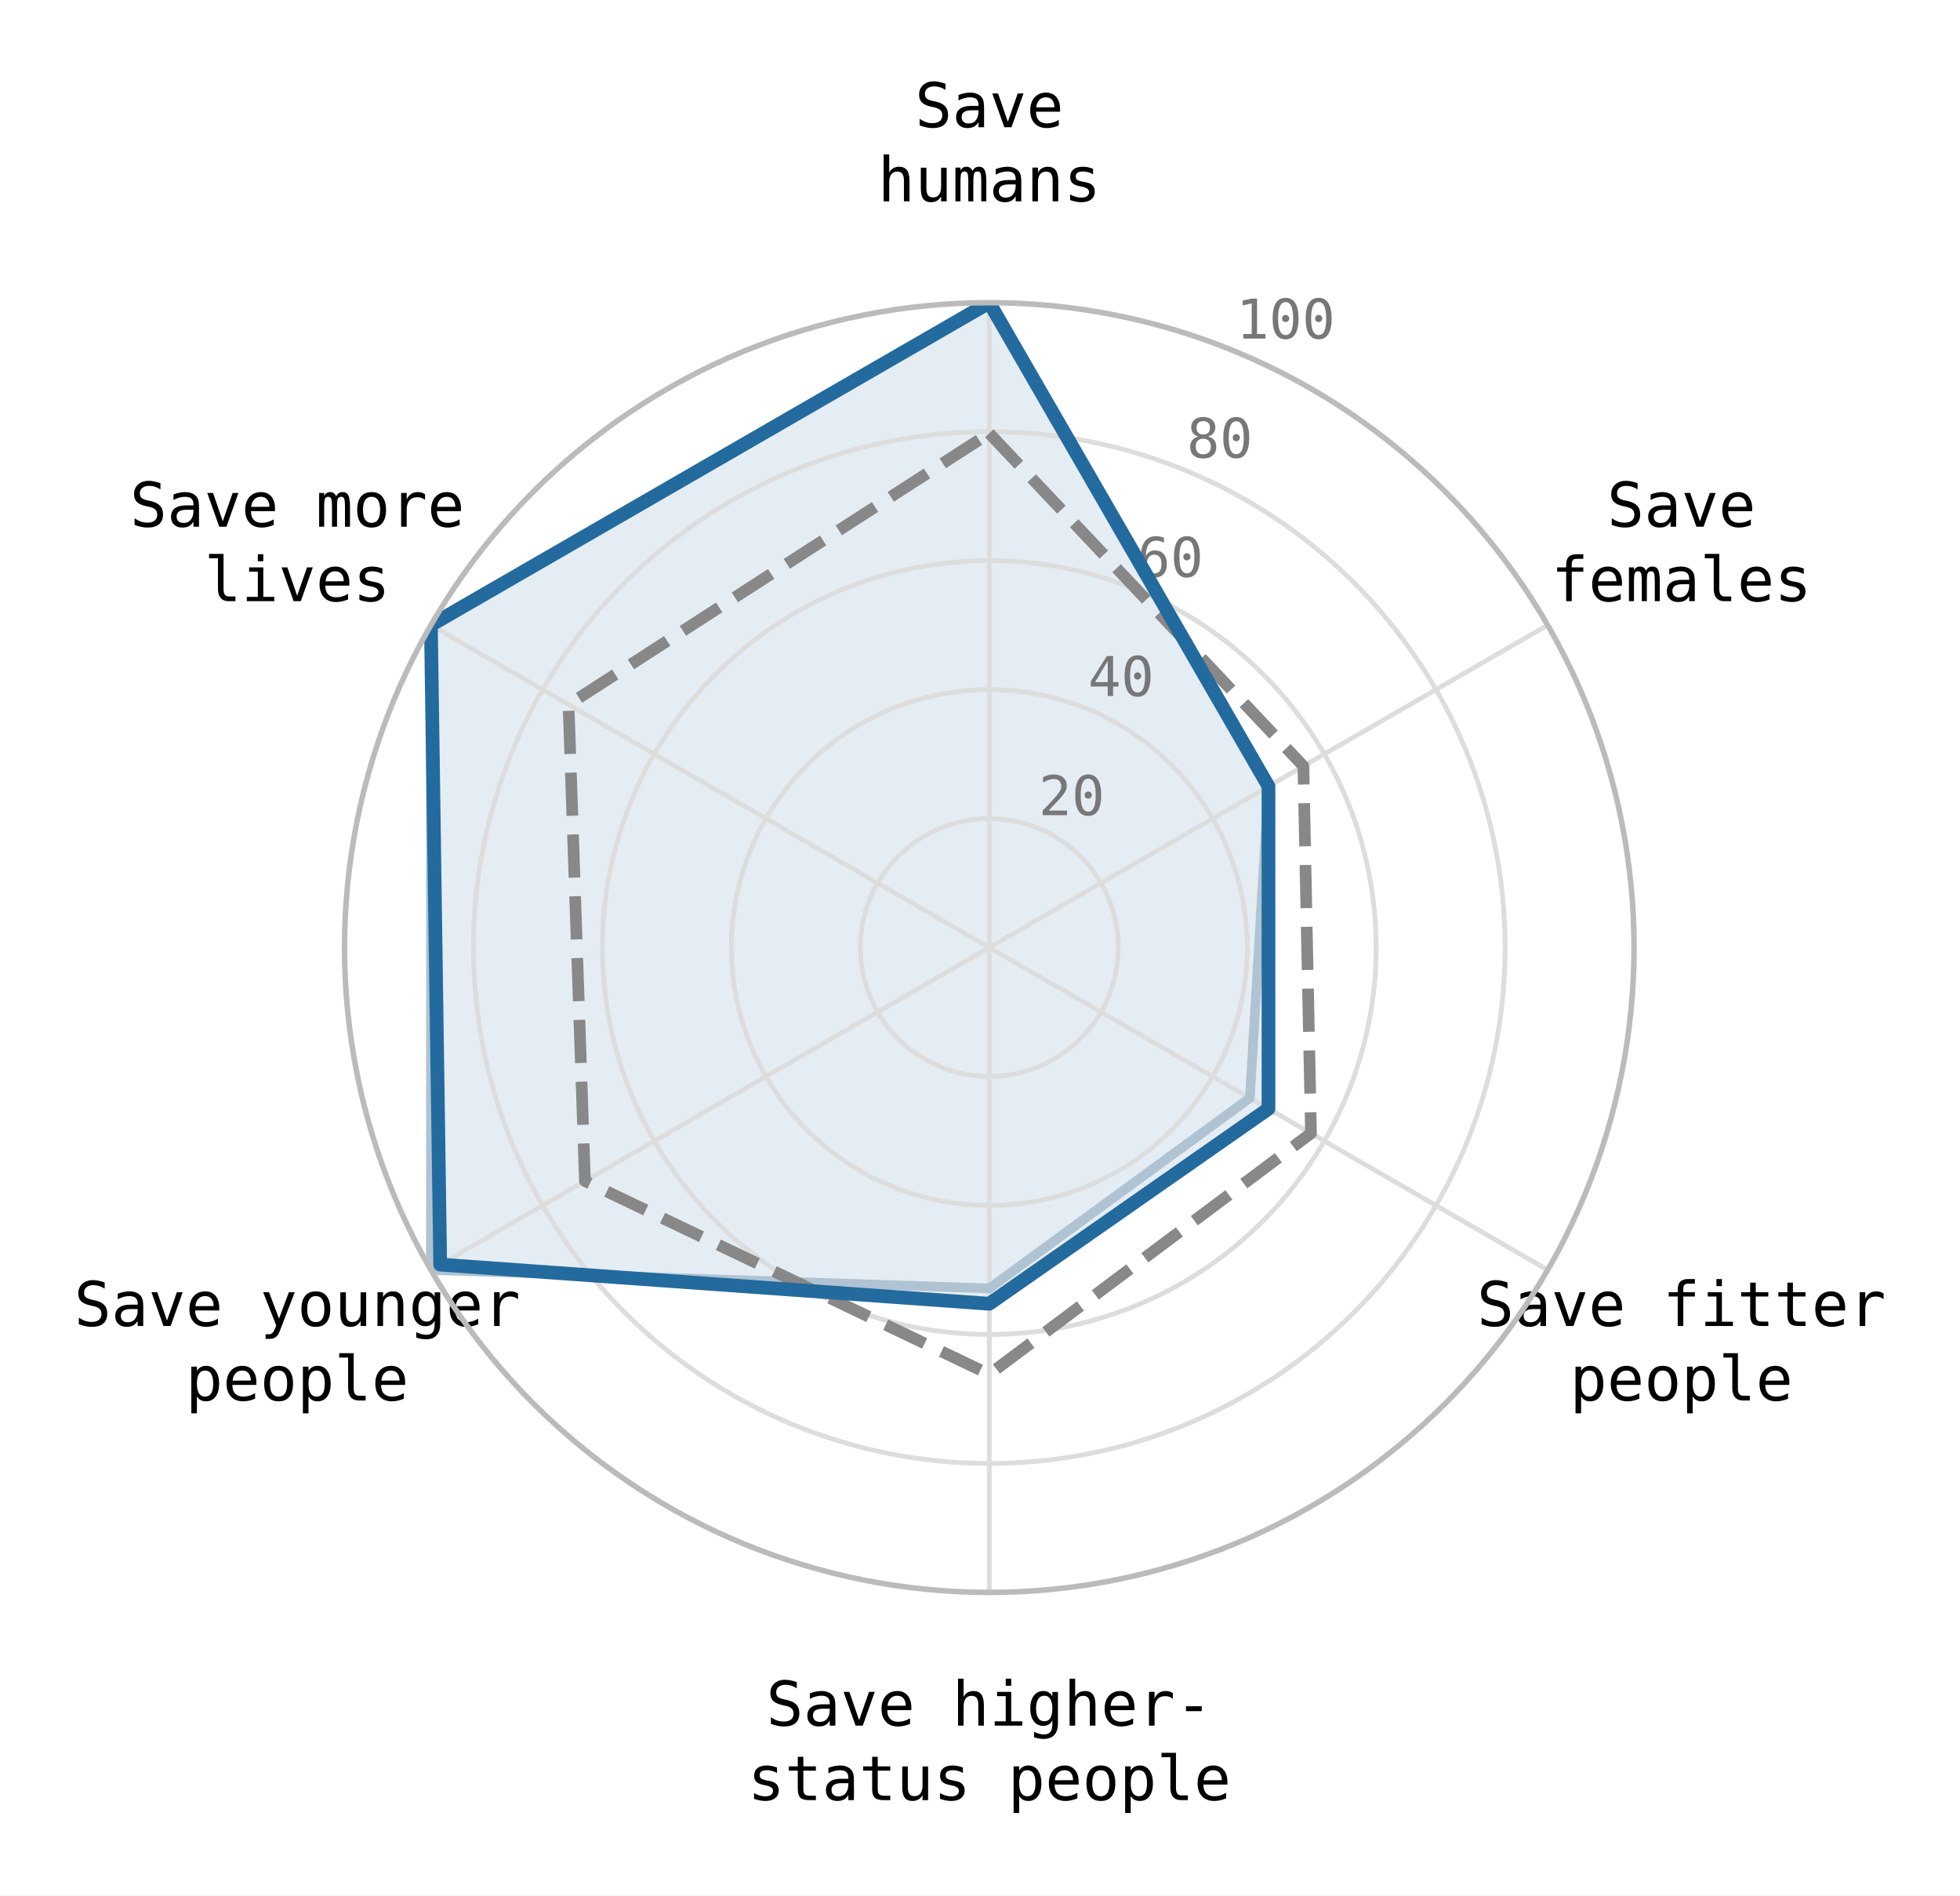
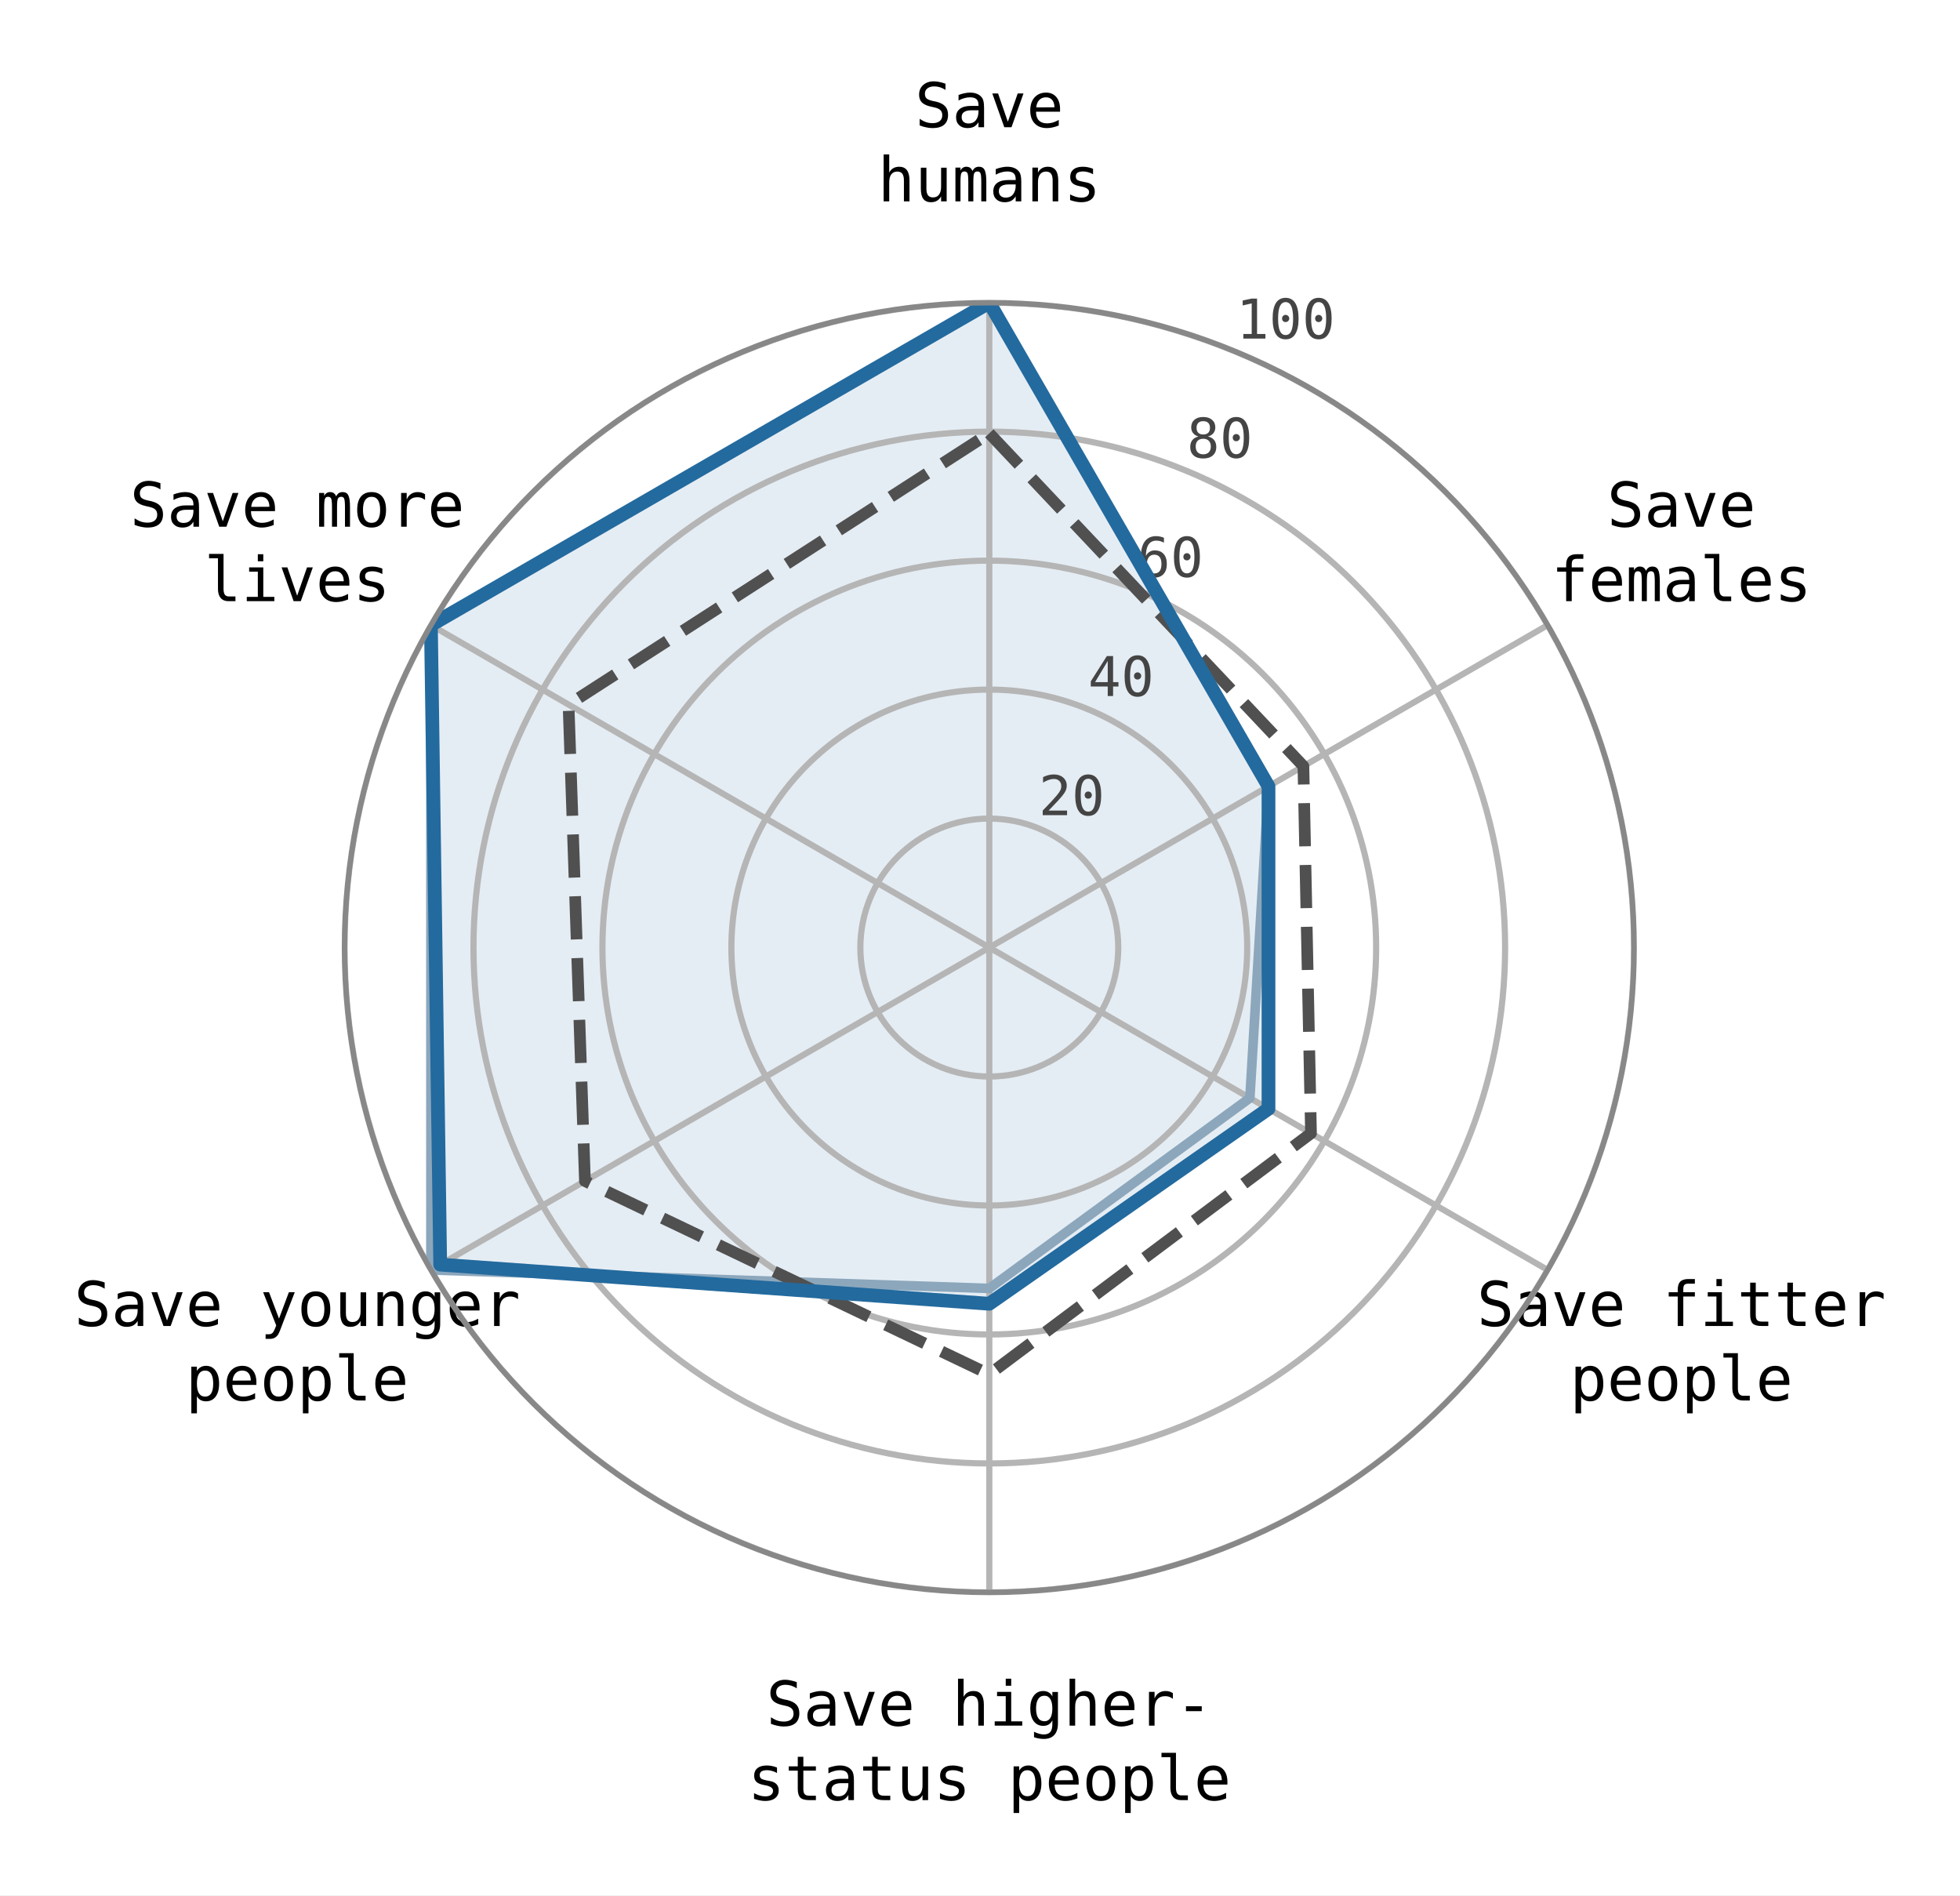
<svg xmlns="http://www.w3.org/2000/svg" width="285.625pt" height="276.148pt" viewBox="0 0 285.625 276.148" version="1.1">
  <defs>
    <style type="text/css">*{stroke-linejoin: round; stroke-linecap: butt}</style>
  </defs>
  <g id="figure_1">
    <g id="patch_1">
      <path d="M 0 276.148  L 285.625 276.148  L 285.625 0  L 0 0  z " style="fill: #ffffff" />
    </g>
    <g id="axes_1">
      <g id="patch_2">
        <path d="M 238.127 138.062  C 238.127 125.723 235.697 113.505 230.975 102.105  C 226.253 90.706 219.332 80.347 210.607 71.622  C 201.882 62.898 191.523 55.976 180.124 51.254  C 168.724 46.533 156.506 44.102 144.167 44.102  C 131.828 44.102 119.61 46.533 108.21 51.254  C 96.811 55.976 86.452 62.898 77.727 71.622  C 69.002 80.347 62.081 90.706 57.359 102.105  C 52.637 113.505 50.207 125.723 50.207 138.062  C 50.207 150.401 52.637 162.62 57.359 174.019  C 62.081 185.419 69.002 195.777 77.727 204.502  C 86.452 213.227 96.811 220.148 108.21 224.87  C 119.61 229.592 131.828 232.022 144.167 232.022  C 156.506 232.022 168.724 229.592 180.124 224.87  C 191.523 220.148 201.882 213.227 210.607 204.502  C 219.332 195.777 226.253 185.419 230.975 174.019  C 235.697 162.62 238.127 150.401 238.127 138.062  M 144.167 138.062  C 144.167 138.062 144.167 138.062 144.167 138.062  C 144.167 138.062 144.167 138.062 144.167 138.062  C 144.167 138.062 144.167 138.062 144.167 138.062  C 144.167 138.062 144.167 138.062 144.167 138.062  C 144.167 138.062 144.167 138.062 144.167 138.062  C 144.167 138.062 144.167 138.062 144.167 138.062  C 144.167 138.062 144.167 138.062 144.167 138.062  C 144.167 138.062 144.167 138.062 144.167 138.062  C 144.167 138.062 144.167 138.062 144.167 138.062  C 144.167 138.062 144.167 138.062 144.167 138.062  C 144.167 138.062 144.167 138.062 144.167 138.062  C 144.167 138.062 144.167 138.062 144.167 138.062  C 144.167 138.062 144.167 138.062 144.167 138.062  C 144.167 138.062 144.167 138.062 144.167 138.062  C 144.167 138.062 144.167 138.062 144.167 138.062  C 144.167 138.062 144.167 138.062 144.167 138.062  z " style="fill: #ffffff" />
      </g>
      <g id="patch_3">
        <path d="M 144.167 44.102  L 184.853 114.572  L 184.853 161.552  L 144.167 189.964  L 64.151 184.259  L 62.795 91.082  z " clip-path="url(#pf4db597149)" style="fill: #236a9e; opacity: 0.12; stroke: #236a9e; stroke-linejoin: miter" />
      </g>
      <g id="matplotlib.axis_1">
        <g id="xtick_1">
          <g id="line2d_1">
-             <path d="M 144.167 138.062  L 144.167 44.102  " clip-path="url(#pf4db597149)" style="fill: none; stroke: #dddddd; stroke-width: 0.7; stroke-linecap: square" />
+             <path d="M 144.167 138.062  L 144.167 44.102  " clip-path="url(#pf4db597149)" style="fill: none; stroke: #b5b5b5; stroke-width: 0.9; stroke-linecap: square" />
          </g>
          <g id="text_1">
            <text style="font-size: 9px; font-family: Menlo, Consolas, monospace" transform="translate(133.3304 18.53877)">Save</text>
            <text style="font-size: 9px; font-family: Menlo, Consolas, monospace" transform="translate(127.9122 29.34123)">humans</text>
          </g>
        </g>
        <g id="xtick_2">
          <g id="line2d_2">
-             <path d="M 144.167 138.062  L 225.539 91.082  " clip-path="url(#pf4db597149)" style="fill: none; stroke: #dddddd; stroke-width: 0.7; stroke-linecap: square" />
+             <path d="M 144.167 138.062  L 225.539 91.082  " clip-path="url(#pf4db597149)" style="fill: none; stroke: #b5b5b5; stroke-width: 0.9; stroke-linecap: square" />
          </g>
          <g id="text_2">
            <text style="font-size: 9px; font-family: Menlo, Consolas, monospace" transform="translate(234.1878 76.74486)">Save</text>
            <text style="font-size: 9px; font-family: Menlo, Consolas, monospace" transform="translate(226.0603 87.59514)">females</text>
          </g>
        </g>
        <g id="xtick_3">
          <g id="line2d_3">
-             <path d="M 144.167 138.062  L 225.539 185.042  " clip-path="url(#pf4db597149)" style="fill: none; stroke: #dddddd; stroke-width: 0.7; stroke-linecap: square" />
+             <path d="M 144.167 138.062  L 225.539 185.042  " clip-path="url(#pf4db597149)" style="fill: none; stroke: #b5b5b5; stroke-width: 0.9; stroke-linecap: square" />
          </g>
          <g id="text_3">
            <text style="font-size: 9px; font-family: Menlo, Consolas, monospace" transform="translate(215.2238 193.2052)">Save fitter</text>
            <text style="font-size: 9px; font-family: Menlo, Consolas, monospace" transform="translate(228.7695 204.0555)">people</text>
          </g>
        </g>
        <g id="xtick_4">
          <g id="line2d_4">
-             <path d="M 144.167 138.062  L 144.167 232.022  " clip-path="url(#pf4db597149)" style="fill: none; stroke: #dddddd; stroke-width: 0.7; stroke-linecap: square" />
+             <path d="M 144.167 138.062  L 144.167 232.022  " clip-path="url(#pf4db597149)" style="fill: none; stroke: #b5b5b5; stroke-width: 0.9; stroke-linecap: square" />
          </g>
          <g id="text_4">
            <text style="font-size: 9px; font-family: Menlo, Consolas, monospace" transform="translate(111.6573 251.4352)">Save higher-</text>
            <text style="font-size: 9px; font-family: Menlo, Consolas, monospace" transform="translate(108.9482 262.2855)">status people</text>
          </g>
        </g>
        <g id="xtick_5">
          <g id="line2d_5">
-             <path d="M 144.167 138.062  L 62.795 185.042  " clip-path="url(#pf4db597149)" style="fill: none; stroke: #dddddd; stroke-width: 0.7; stroke-linecap: square" />
+             <path d="M 144.167 138.062  L 62.795 185.042  " clip-path="url(#pf4db597149)" style="fill: none; stroke: #b5b5b5; stroke-width: 0.9; stroke-linecap: square" />
          </g>
          <g id="text_5">
            <text style="font-size: 9px; font-family: Menlo, Consolas, monospace" transform="translate(10.8 193.2049)">Save younger</text>
            <text style="font-size: 9px; font-family: Menlo, Consolas, monospace" transform="translate(27.05484 204.0551)">people</text>
          </g>
        </g>
        <g id="xtick_6">
          <g id="line2d_6">
-             <path d="M 144.167 138.062  L 62.795 91.082  " clip-path="url(#pf4db597149)" style="fill: none; stroke: #dddddd; stroke-width: 0.7; stroke-linecap: square" />
+             <path d="M 144.167 138.062  L 62.795 91.082  " clip-path="url(#pf4db597149)" style="fill: none; stroke: #b5b5b5; stroke-width: 0.9; stroke-linecap: square" />
          </g>
          <g id="text_6">
            <text style="font-size: 9px; font-family: Menlo, Consolas, monospace" transform="translate(18.92742 76.74486)">Save more</text>
            <text style="font-size: 9px; font-family: Menlo, Consolas, monospace" transform="translate(29.76398 87.59514)">lives</text>
          </g>
        </g>
      </g>
      <g id="matplotlib.axis_2">
        <g id="ytick_1">
          <g id="line2d_7">
-             <path d="M 144.167 119.27  C 146.635 119.27 149.078 119.756 151.358 120.701  C 153.638 121.645 155.71 123.029 157.455 124.774  C 159.2 126.519 160.584 128.591 161.529 130.871  C 162.473 133.151 162.959 135.594 162.959 138.062  C 162.959 140.53 162.473 142.974 161.529 145.253  C 160.584 147.533 159.2 149.605 157.455 151.35  C 155.71 153.095 153.638 154.479 151.358 155.424  C 149.078 156.368 146.635 156.854 144.167 156.854  C 141.699 156.854 139.256 156.368 136.976 155.424  C 134.696 154.479 132.624 153.095 130.879 151.35  C 129.134 149.605 127.75 147.533 126.805 145.253  C 125.861 142.974 125.375 140.53 125.375 138.062  C 125.375 135.594 125.861 133.151 126.805 130.871  C 127.75 128.591 129.134 126.519 130.879 124.774  C 132.624 123.029 134.696 121.645 136.976 120.701  C 139.256 119.756 141.699 119.27 144.167 119.27  " clip-path="url(#pf4db597149)" style="fill: none; stroke: #dddddd; stroke-width: 0.7; stroke-linecap: square" />
+             <path d="M 144.167 119.27  C 146.635 119.27 149.078 119.756 151.358 120.701  C 153.638 121.645 155.71 123.029 157.455 124.774  C 159.2 126.519 160.584 128.591 161.529 130.871  C 162.473 133.151 162.959 135.594 162.959 138.062  C 162.959 140.53 162.473 142.974 161.529 145.253  C 160.584 147.533 159.2 149.605 157.455 151.35  C 155.71 153.095 153.638 154.479 151.358 155.424  C 149.078 156.368 146.635 156.854 144.167 156.854  C 141.699 156.854 139.256 156.368 136.976 155.424  C 134.696 154.479 132.624 153.095 130.879 151.35  C 129.134 149.605 127.75 147.533 126.805 145.253  C 125.861 142.974 125.375 140.53 125.375 138.062  C 125.375 135.594 125.861 133.151 126.805 130.871  C 127.75 128.591 129.134 126.519 130.879 124.774  C 132.624 123.029 134.696 121.645 136.976 120.701  C 139.256 119.756 141.699 119.27 144.167 119.27  " clip-path="url(#pf4db597149)" style="fill: none; stroke: #b5b5b5; stroke-width: 0.9; stroke-linecap: square" />
          </g>
          <g id="text_7">
-             <text style="font-size: 8px; font-family: Menlo, Consolas, monospace; text-anchor: start; fill: #777777" x="151.358" y="118.779" transform="rotate(-0 151.3584 118.7787)">20</text>
+             <text style="font-size: 8px; font-family: Menlo, Consolas, monospace; text-anchor: start; fill: #444444" x="151.358" y="118.779" transform="rotate(-0 151.3584 118.7787)">20</text>
          </g>
        </g>
        <g id="ytick_2">
          <g id="line2d_8">
-             <path d="M 144.167 100.478  C 149.102 100.478 153.99 101.45 158.55 103.339  C 163.11 105.228 167.253 107.996 170.743 111.486  C 174.233 114.976 177.001 119.12 178.89 123.679  C 180.779 128.239 181.751 133.127 181.751 138.062  C 181.751 142.998 180.779 147.885 178.89 152.445  C 177.001 157.005 174.233 161.148 170.743 164.638  C 167.253 168.128 163.11 170.896 158.55 172.785  C 153.99 174.674 149.102 175.646 144.167 175.646  C 139.232 175.646 134.344 174.674 129.784 172.785  C 125.224 170.896 121.081 168.128 117.591 164.638  C 114.101 161.148 111.333 157.005 109.444 152.445  C 107.555 147.885 106.583 142.998 106.583 138.062  C 106.583 133.127 107.555 128.239 109.444 123.679  C 111.333 119.12 114.101 114.976 117.591 111.486  C 121.081 107.996 125.224 105.228 129.784 103.339  C 134.344 101.45 139.232 100.478 144.167 100.478  " clip-path="url(#pf4db597149)" style="fill: none; stroke: #dddddd; stroke-width: 0.7; stroke-linecap: square" />
+             <path d="M 144.167 100.478  C 149.102 100.478 153.99 101.45 158.55 103.339  C 163.11 105.228 167.253 107.996 170.743 111.486  C 174.233 114.976 177.001 119.12 178.89 123.679  C 180.779 128.239 181.751 133.127 181.751 138.062  C 181.751 142.998 180.779 147.885 178.89 152.445  C 177.001 157.005 174.233 161.148 170.743 164.638  C 167.253 168.128 163.11 170.896 158.55 172.785  C 153.99 174.674 149.102 175.646 144.167 175.646  C 139.232 175.646 134.344 174.674 129.784 172.785  C 125.224 170.896 121.081 168.128 117.591 164.638  C 114.101 161.148 111.333 157.005 109.444 152.445  C 107.555 147.885 106.583 142.998 106.583 138.062  C 106.583 133.127 107.555 128.239 109.444 123.679  C 111.333 119.12 114.101 114.976 117.591 111.486  C 121.081 107.996 125.224 105.228 129.784 103.339  C 134.344 101.45 139.232 100.478 144.167 100.478  " clip-path="url(#pf4db597149)" style="fill: none; stroke: #b5b5b5; stroke-width: 0.9; stroke-linecap: square" />
          </g>
          <g id="text_8">
-             <text style="font-size: 8px; font-family: Menlo, Consolas, monospace; text-anchor: start; fill: #777777" x="158.55" y="101.417" transform="rotate(-0 158.5498 101.4171)">40</text>
+             <text style="font-size: 8px; font-family: Menlo, Consolas, monospace; text-anchor: start; fill: #444444" x="158.55" y="101.417" transform="rotate(-0 158.5498 101.4171)">40</text>
          </g>
        </g>
        <g id="ytick_3">
          <g id="line2d_9">
-             <path d="M 144.167 81.686  C 151.57 81.686 158.901 83.144 165.741 85.977  C 172.581 88.811 178.796 92.963 184.031 98.198  C 189.266 103.433 193.419 109.648 196.252 116.488  C 199.085 123.328 200.543 130.659 200.543 138.062  C 200.543 145.465 199.085 152.797 196.252 159.636  C 193.419 166.476 189.266 172.691 184.031 177.926  C 178.796 183.161 172.581 187.314 165.741 190.147  C 158.901 192.98 151.57 194.438 144.167 194.438  C 136.764 194.438 129.433 192.98 122.593 190.147  C 115.753 187.314 109.538 183.161 104.303 177.926  C 99.068 172.691 94.915 166.476 92.082 159.636  C 89.249 152.797 87.791 145.465 87.791 138.062  C 87.791 130.659 89.249 123.328 92.082 116.488  C 94.915 109.648 99.068 103.433 104.303 98.198  C 109.538 92.963 115.753 88.811 122.593 85.977  C 129.433 83.144 136.764 81.686 144.167 81.686  " clip-path="url(#pf4db597149)" style="fill: none; stroke: #dddddd; stroke-width: 0.7; stroke-linecap: square" />
+             <path d="M 144.167 81.686  C 151.57 81.686 158.901 83.144 165.741 85.977  C 172.581 88.811 178.796 92.963 184.031 98.198  C 189.266 103.433 193.419 109.648 196.252 116.488  C 199.085 123.328 200.543 130.659 200.543 138.062  C 200.543 145.465 199.085 152.797 196.252 159.636  C 193.419 166.476 189.266 172.691 184.031 177.926  C 178.796 183.161 172.581 187.314 165.741 190.147  C 158.901 192.98 151.57 194.438 144.167 194.438  C 136.764 194.438 129.433 192.98 122.593 190.147  C 115.753 187.314 109.538 183.161 104.303 177.926  C 99.068 172.691 94.915 166.476 92.082 159.636  C 89.249 152.797 87.791 145.465 87.791 138.062  C 87.791 130.659 89.249 123.328 92.082 116.488  C 94.915 109.648 99.068 103.433 104.303 98.198  C 109.538 92.963 115.753 88.811 122.593 85.977  C 129.433 83.144 136.764 81.686 144.167 81.686  " clip-path="url(#pf4db597149)" style="fill: none; stroke: #b5b5b5; stroke-width: 0.9; stroke-linecap: square" />
          </g>
          <g id="text_9">
-             <text style="font-size: 8px; font-family: Menlo, Consolas, monospace; text-anchor: start; fill: #777777" x="165.741" y="84.056" transform="rotate(-0 165.7412 84.0556)">60</text>
+             <text style="font-size: 8px; font-family: Menlo, Consolas, monospace; text-anchor: start; fill: #444444" x="165.741" y="84.056" transform="rotate(-0 165.7412 84.0556)">60</text>
          </g>
        </g>
        <g id="ytick_4">
          <g id="line2d_10">
-             <path d="M 144.167 62.894  C 154.038 62.894 163.813 64.838 172.933 68.616  C 182.052 72.393 190.339 77.93 197.319 84.91  C 204.299 91.89 209.836 100.177 213.613 109.297  C 217.391 118.416 219.335 128.191 219.335 138.062  C 219.335 147.933 217.391 157.708 213.613 166.828  C 209.836 175.947 204.299 184.234 197.319 191.214  C 190.339 198.194 182.052 203.731 172.933 207.508  C 163.813 211.286 154.038 213.23 144.167 213.23  C 134.296 213.23 124.521 211.286 115.401 207.508  C 106.282 203.731 97.995 198.194 91.015 191.214  C 84.035 184.234 78.498 175.947 74.721 166.828  C 70.943 157.708 68.999 147.933 68.999 138.062  C 68.999 128.191 70.943 118.416 74.721 109.297  C 78.498 100.177 84.035 91.89 91.015 84.91  C 97.995 77.93 106.282 72.393 115.401 68.616  C 124.521 64.838 134.296 62.894 144.167 62.894  " clip-path="url(#pf4db597149)" style="fill: none; stroke: #dddddd; stroke-width: 0.7; stroke-linecap: square" />
+             <path d="M 144.167 62.894  C 154.038 62.894 163.813 64.838 172.933 68.616  C 182.052 72.393 190.339 77.93 197.319 84.91  C 204.299 91.89 209.836 100.177 213.613 109.297  C 217.391 118.416 219.335 128.191 219.335 138.062  C 219.335 147.933 217.391 157.708 213.613 166.828  C 209.836 175.947 204.299 184.234 197.319 191.214  C 190.339 198.194 182.052 203.731 172.933 207.508  C 163.813 211.286 154.038 213.23 144.167 213.23  C 134.296 213.23 124.521 211.286 115.401 207.508  C 106.282 203.731 97.995 198.194 91.015 191.214  C 84.035 184.234 78.498 175.947 74.721 166.828  C 70.943 157.708 68.999 147.933 68.999 138.062  C 68.999 128.191 70.943 118.416 74.721 109.297  C 78.498 100.177 84.035 91.89 91.015 84.91  C 97.995 77.93 106.282 72.393 115.401 68.616  C 124.521 64.838 134.296 62.894 144.167 62.894  " clip-path="url(#pf4db597149)" style="fill: none; stroke: #b5b5b5; stroke-width: 0.9; stroke-linecap: square" />
          </g>
          <g id="text_10">
-             <text style="font-size: 8px; font-family: Menlo, Consolas, monospace; text-anchor: start; fill: #777777" x="172.933" y="66.694" transform="rotate(-0 172.9326 66.69406)">80</text>
+             <text style="font-size: 8px; font-family: Menlo, Consolas, monospace; text-anchor: start; fill: #444444" x="172.933" y="66.694" transform="rotate(-0 172.9326 66.69406)">80</text>
          </g>
        </g>
        <g id="ytick_5">
          <g id="line2d_11">
-             <path d="M 144.167 44.102  C 156.506 44.102 168.724 46.533 180.124 51.254  C 191.523 55.976 201.882 62.898 210.607 71.622  C 219.332 80.347 226.253 90.706 230.975 102.105  C 235.697 113.505 238.127 125.723 238.127 138.062  C 238.127 150.401 235.697 162.62 230.975 174.019  C 226.253 185.419 219.332 195.777 210.607 204.502  C 201.882 213.227 191.523 220.148 180.124 224.87  C 168.724 229.592 156.506 232.022 144.167 232.022  C 131.828 232.022 119.61 229.592 108.21 224.87  C 96.811 220.148 86.452 213.227 77.727 204.502  C 69.002 195.777 62.081 185.419 57.359 174.019  C 52.637 162.62 50.207 150.401 50.207 138.062  C 50.207 125.723 52.637 113.505 57.359 102.105  C 62.081 90.706 69.002 80.347 77.727 71.622  C 86.452 62.898 96.811 55.976 108.21 51.254  C 119.61 46.533 131.828 44.102 144.167 44.102  " clip-path="url(#pf4db597149)" style="fill: none; stroke: #dddddd; stroke-width: 0.7; stroke-linecap: square" />
+             <path d="M 144.167 44.102  C 156.506 44.102 168.724 46.533 180.124 51.254  C 191.523 55.976 201.882 62.898 210.607 71.622  C 219.332 80.347 226.253 90.706 230.975 102.105  C 235.697 113.505 238.127 125.723 238.127 138.062  C 238.127 150.401 235.697 162.62 230.975 174.019  C 226.253 185.419 219.332 195.777 210.607 204.502  C 201.882 213.227 191.523 220.148 180.124 224.87  C 168.724 229.592 156.506 232.022 144.167 232.022  C 131.828 232.022 119.61 229.592 108.21 224.87  C 96.811 220.148 86.452 213.227 77.727 204.502  C 69.002 195.777 62.081 185.419 57.359 174.019  C 52.637 162.62 50.207 150.401 50.207 138.062  C 50.207 125.723 52.637 113.505 57.359 102.105  C 62.081 90.706 69.002 80.347 77.727 71.622  C 86.452 62.898 96.811 55.976 108.21 51.254  C 119.61 46.533 131.828 44.102 144.167 44.102  " clip-path="url(#pf4db597149)" style="fill: none; stroke: #b5b5b5; stroke-width: 0.9; stroke-linecap: square" />
          </g>
          <g id="text_11">
-             <text style="font-size: 8px; font-family: Menlo, Consolas, monospace; text-anchor: start; fill: #777777" x="180.124" y="49.333" transform="rotate(-0 180.1239 49.33251)">100</text>
+             <text style="font-size: 8px; font-family: Menlo, Consolas, monospace; text-anchor: start; fill: #444444" x="180.124" y="49.333" transform="rotate(-0 180.1239 49.33251)">100</text>
          </g>
        </g>
      </g>
      <g id="line2d_12">
-         <path d="M 144.167 44.102  L 184.853 114.572  L 182.14 159.986  L 144.167 187.727  L 62.795 185.042  L 62.795 91.082  L 144.167 44.102  " clip-path="url(#pf4db597149)" style="fill: none; stroke: #afc3d2; stroke-width: 1.4; stroke-linecap: square" />
+         <path d="M 144.167 44.102  L 184.853 114.572  L 182.14 159.986  L 144.167 187.727  L 62.795 185.042  L 62.795 91.082  L 144.167 44.102  " clip-path="url(#pf4db597149)" style="fill: none; stroke: #8ca7bc; stroke-width: 1.4; stroke-linecap: square" />
      </g>
      <g id="line2d_13">
-         <path d="M 144.167 63.134  L 189.942 111.634  L 191.048 165.129  L 144.167 200.243  L 85.241 172.083  L 82.851 102.661  L 144.167 63.134  " clip-path="url(#pf4db597149)" style="fill: none; stroke-dasharray: 6.29,2.72; stroke-dashoffset: 0; stroke: #888888; stroke-width: 1.7" />
+         <path d="M 144.167 63.134  L 189.942 111.634  L 191.048 165.129  L 144.167 200.243  L 85.241 172.083  L 82.851 102.661  L 144.167 63.134  " clip-path="url(#pf4db597149)" style="fill: none; stroke-dasharray: 6.29,2.72; stroke-dashoffset: 0; stroke: #505050; stroke-width: 1.7" />
      </g>
      <g id="line2d_14">
        <path d="M 144.167 44.102  L 184.853 114.572  L 184.853 161.552  L 144.167 189.964  L 64.151 184.259  L 62.795 91.082  L 144.167 44.102  " clip-path="url(#pf4db597149)" style="fill: none; stroke: #236a9e; stroke-width: 2; stroke-linecap: square" />
      </g>
      <g id="patch_4">
-         <path d="M 144.167 44.102  C 131.828 44.102 119.61 46.533 108.21 51.254  C 96.811 55.976 86.452 62.898 77.727 71.622  C 69.002 80.347 62.081 90.706 57.359 102.105  C 52.637 113.505 50.207 125.723 50.207 138.062  C 50.207 150.401 52.637 162.62 57.359 174.019  C 62.081 185.419 69.002 195.777 77.727 204.502  C 86.452 213.227 96.811 220.148 108.21 224.87  C 119.61 229.592 131.828 232.022 144.167 232.022  C 156.506 232.022 168.724 229.592 180.124 224.87  C 191.523 220.148 201.882 213.227 210.607 204.502  C 219.332 195.777 226.253 185.419 230.975 174.019  C 235.697 162.62 238.127 150.401 238.127 138.062  C 238.127 125.723 235.697 113.505 230.975 102.105  C 226.253 90.706 219.332 80.347 210.607 71.622  C 201.882 62.898 191.523 55.976 180.124 51.254  C 168.724 46.533 156.506 44.102 144.167 44.102  " style="fill: none; stroke: #bbbbbb; stroke-width: 0.8; stroke-linejoin: miter; stroke-linecap: square" />
+         <path d="M 144.167 44.102  C 131.828 44.102 119.61 46.533 108.21 51.254  C 96.811 55.976 86.452 62.898 77.727 71.622  C 69.002 80.347 62.081 90.706 57.359 102.105  C 52.637 113.505 50.207 125.723 50.207 138.062  C 50.207 150.401 52.637 162.62 57.359 174.019  C 62.081 185.419 69.002 195.777 77.727 204.502  C 86.452 213.227 96.811 220.148 108.21 224.87  C 119.61 229.592 131.828 232.022 144.167 232.022  C 156.506 232.022 168.724 229.592 180.124 224.87  C 191.523 220.148 201.882 213.227 210.607 204.502  C 219.332 195.777 226.253 185.419 230.975 174.019  C 235.697 162.62 238.127 150.401 238.127 138.062  C 238.127 125.723 235.697 113.505 230.975 102.105  C 226.253 90.706 219.332 80.347 210.607 71.622  C 201.882 62.898 191.523 55.976 180.124 51.254  C 168.724 46.533 156.506 44.102 144.167 44.102  " style="fill: none; stroke: #888888; stroke-width: 0.8; stroke-linejoin: miter; stroke-linecap: square" />
      </g>
    </g>
  </g>
  <defs>
    <clipPath id="pf4db597149">
      <path d="M 238.127 138.062  C 238.127 125.723 235.697 113.505 230.975 102.105  C 226.253 90.706 219.332 80.347 210.607 71.622  C 201.882 62.898 191.523 55.976 180.124 51.254  C 168.724 46.533 156.506 44.102 144.167 44.102  C 131.828 44.102 119.61 46.533 108.21 51.254  C 96.811 55.976 86.452 62.898 77.727 71.622  C 69.002 80.347 62.081 90.706 57.359 102.105  C 52.637 113.505 50.207 125.723 50.207 138.062  C 50.207 150.401 52.637 162.62 57.359 174.019  C 62.081 185.419 69.002 195.777 77.727 204.502  C 86.452 213.227 96.811 220.148 108.21 224.87  C 119.61 229.592 131.828 232.022 144.167 232.022  C 156.506 232.022 168.724 229.592 180.124 224.87  C 191.523 220.148 201.882 213.227 210.607 204.502  C 219.332 195.777 226.253 185.419 230.975 174.019  C 235.697 162.62 238.127 150.401 238.127 138.062  M 144.167 138.062  C 144.167 138.062 144.167 138.062 144.167 138.062  C 144.167 138.062 144.167 138.062 144.167 138.062  C 144.167 138.062 144.167 138.062 144.167 138.062  C 144.167 138.062 144.167 138.062 144.167 138.062  C 144.167 138.062 144.167 138.062 144.167 138.062  C 144.167 138.062 144.167 138.062 144.167 138.062  C 144.167 138.062 144.167 138.062 144.167 138.062  C 144.167 138.062 144.167 138.062 144.167 138.062  C 144.167 138.062 144.167 138.062 144.167 138.062  C 144.167 138.062 144.167 138.062 144.167 138.062  C 144.167 138.062 144.167 138.062 144.167 138.062  C 144.167 138.062 144.167 138.062 144.167 138.062  C 144.167 138.062 144.167 138.062 144.167 138.062  C 144.167 138.062 144.167 138.062 144.167 138.062  C 144.167 138.062 144.167 138.062 144.167 138.062  C 144.167 138.062 144.167 138.062 144.167 138.062  z " />
    </clipPath>
  </defs>
</svg>
